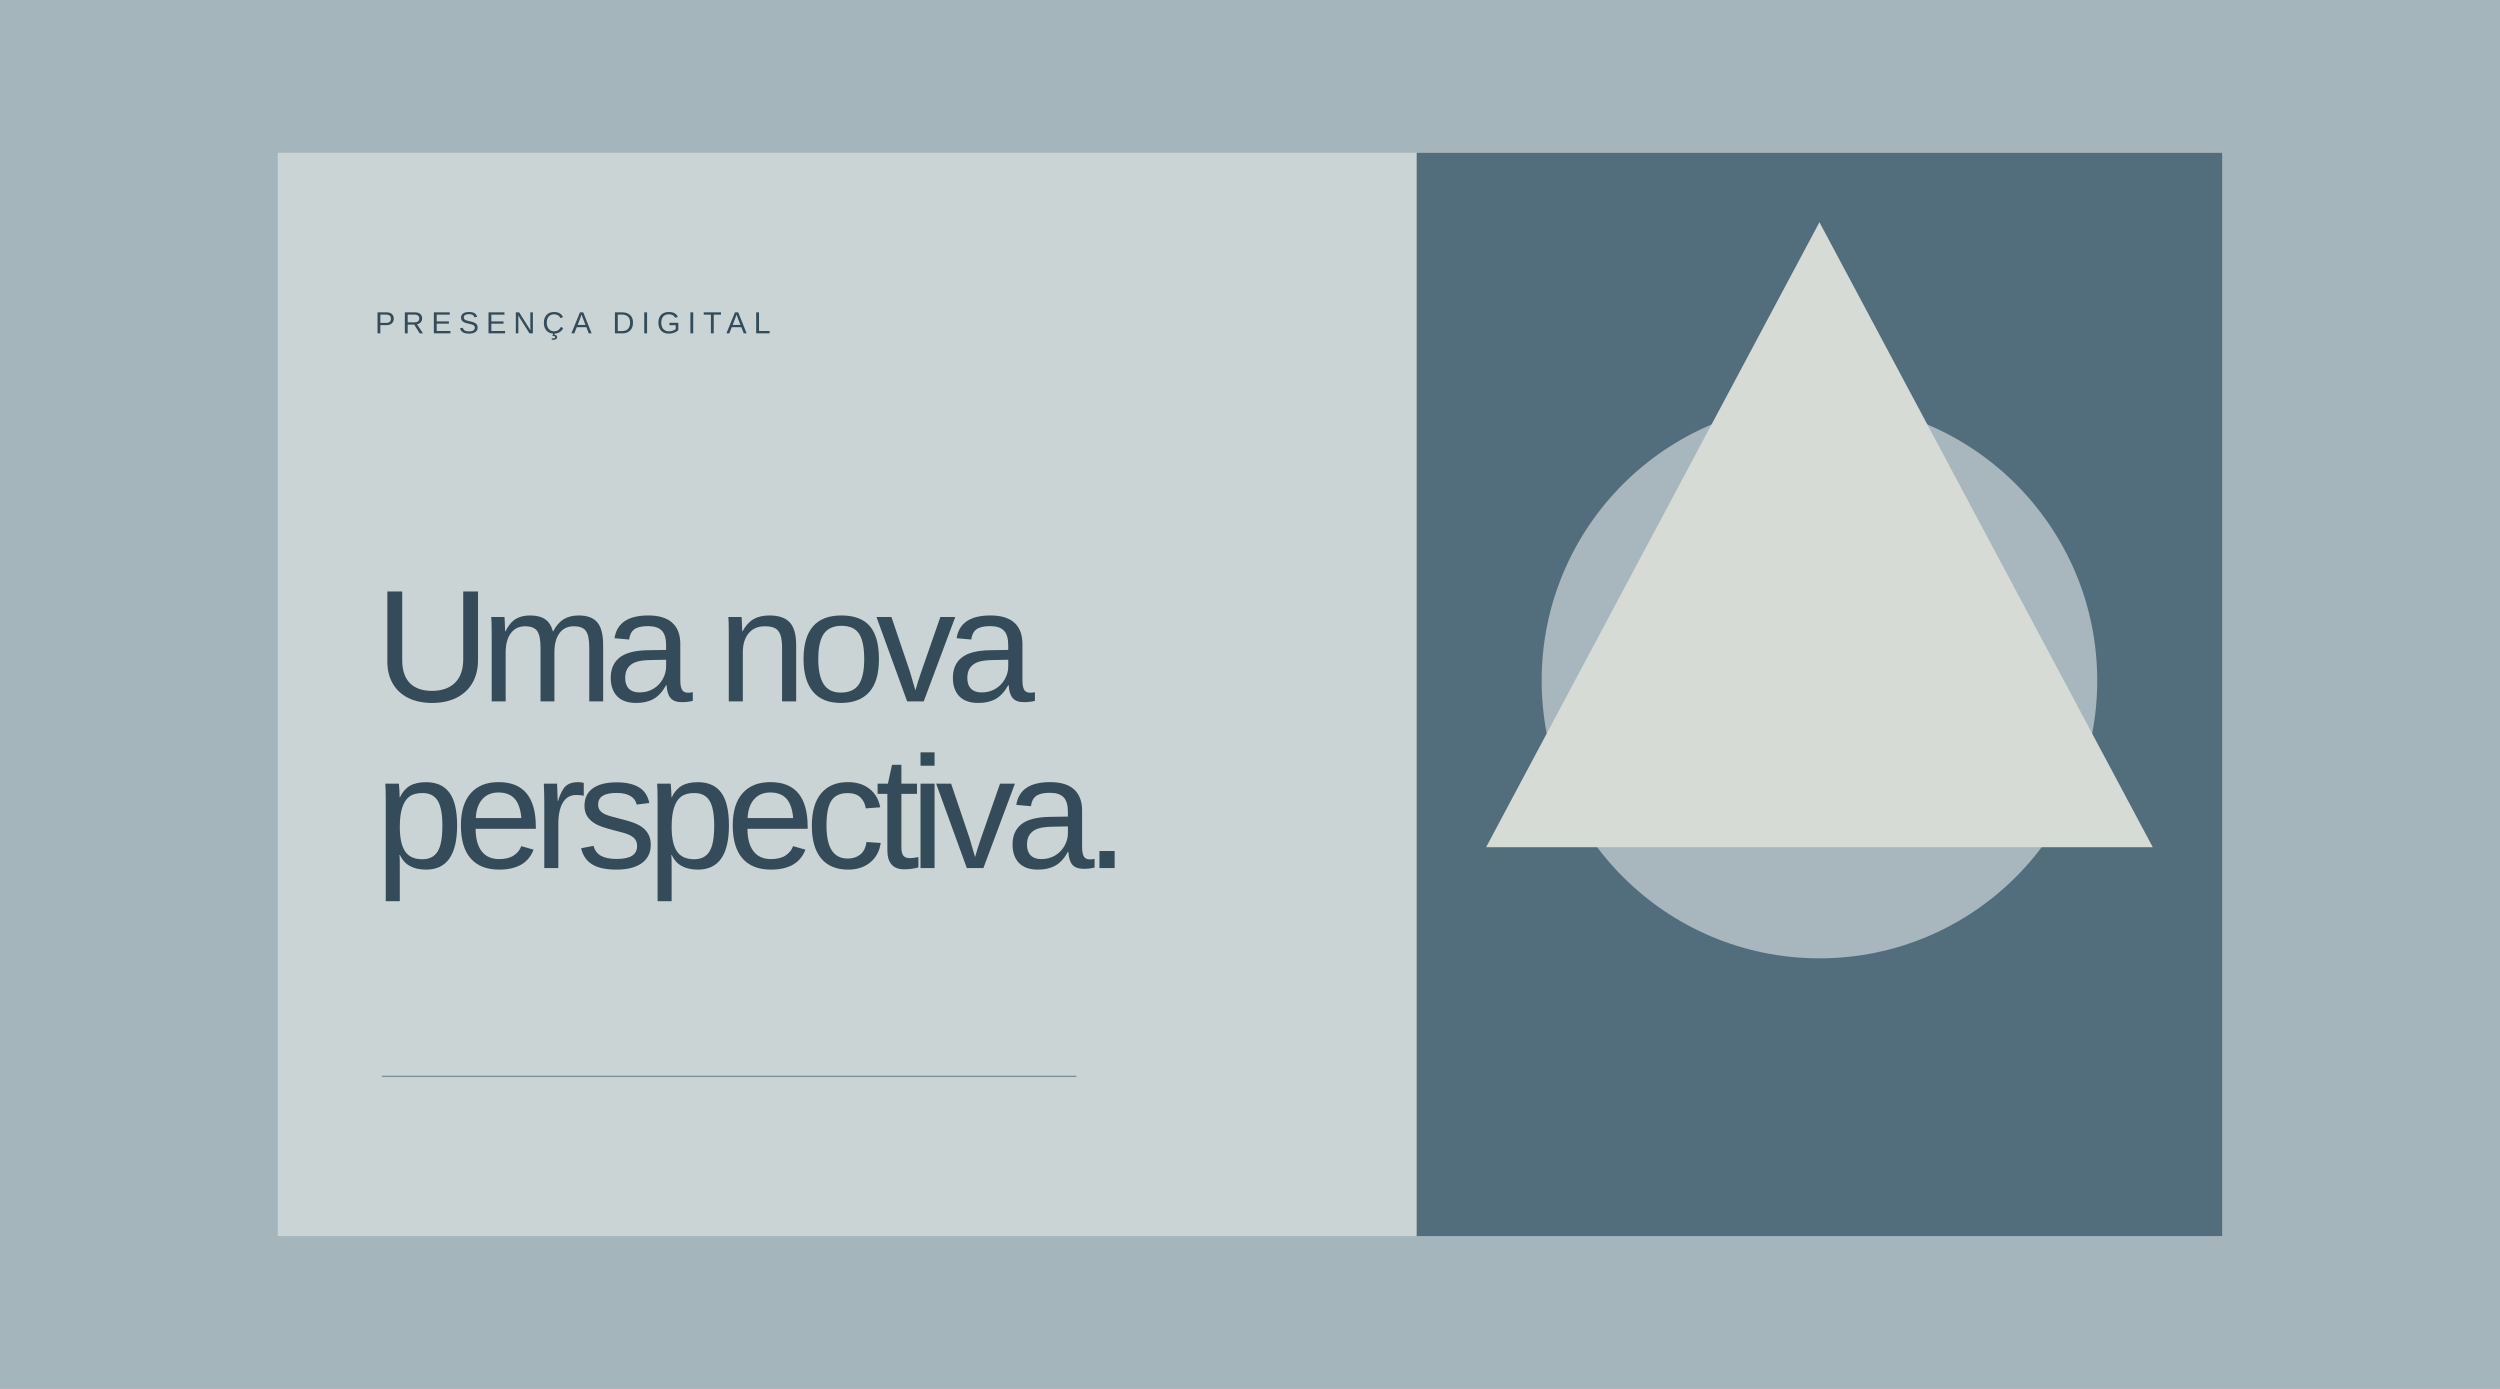
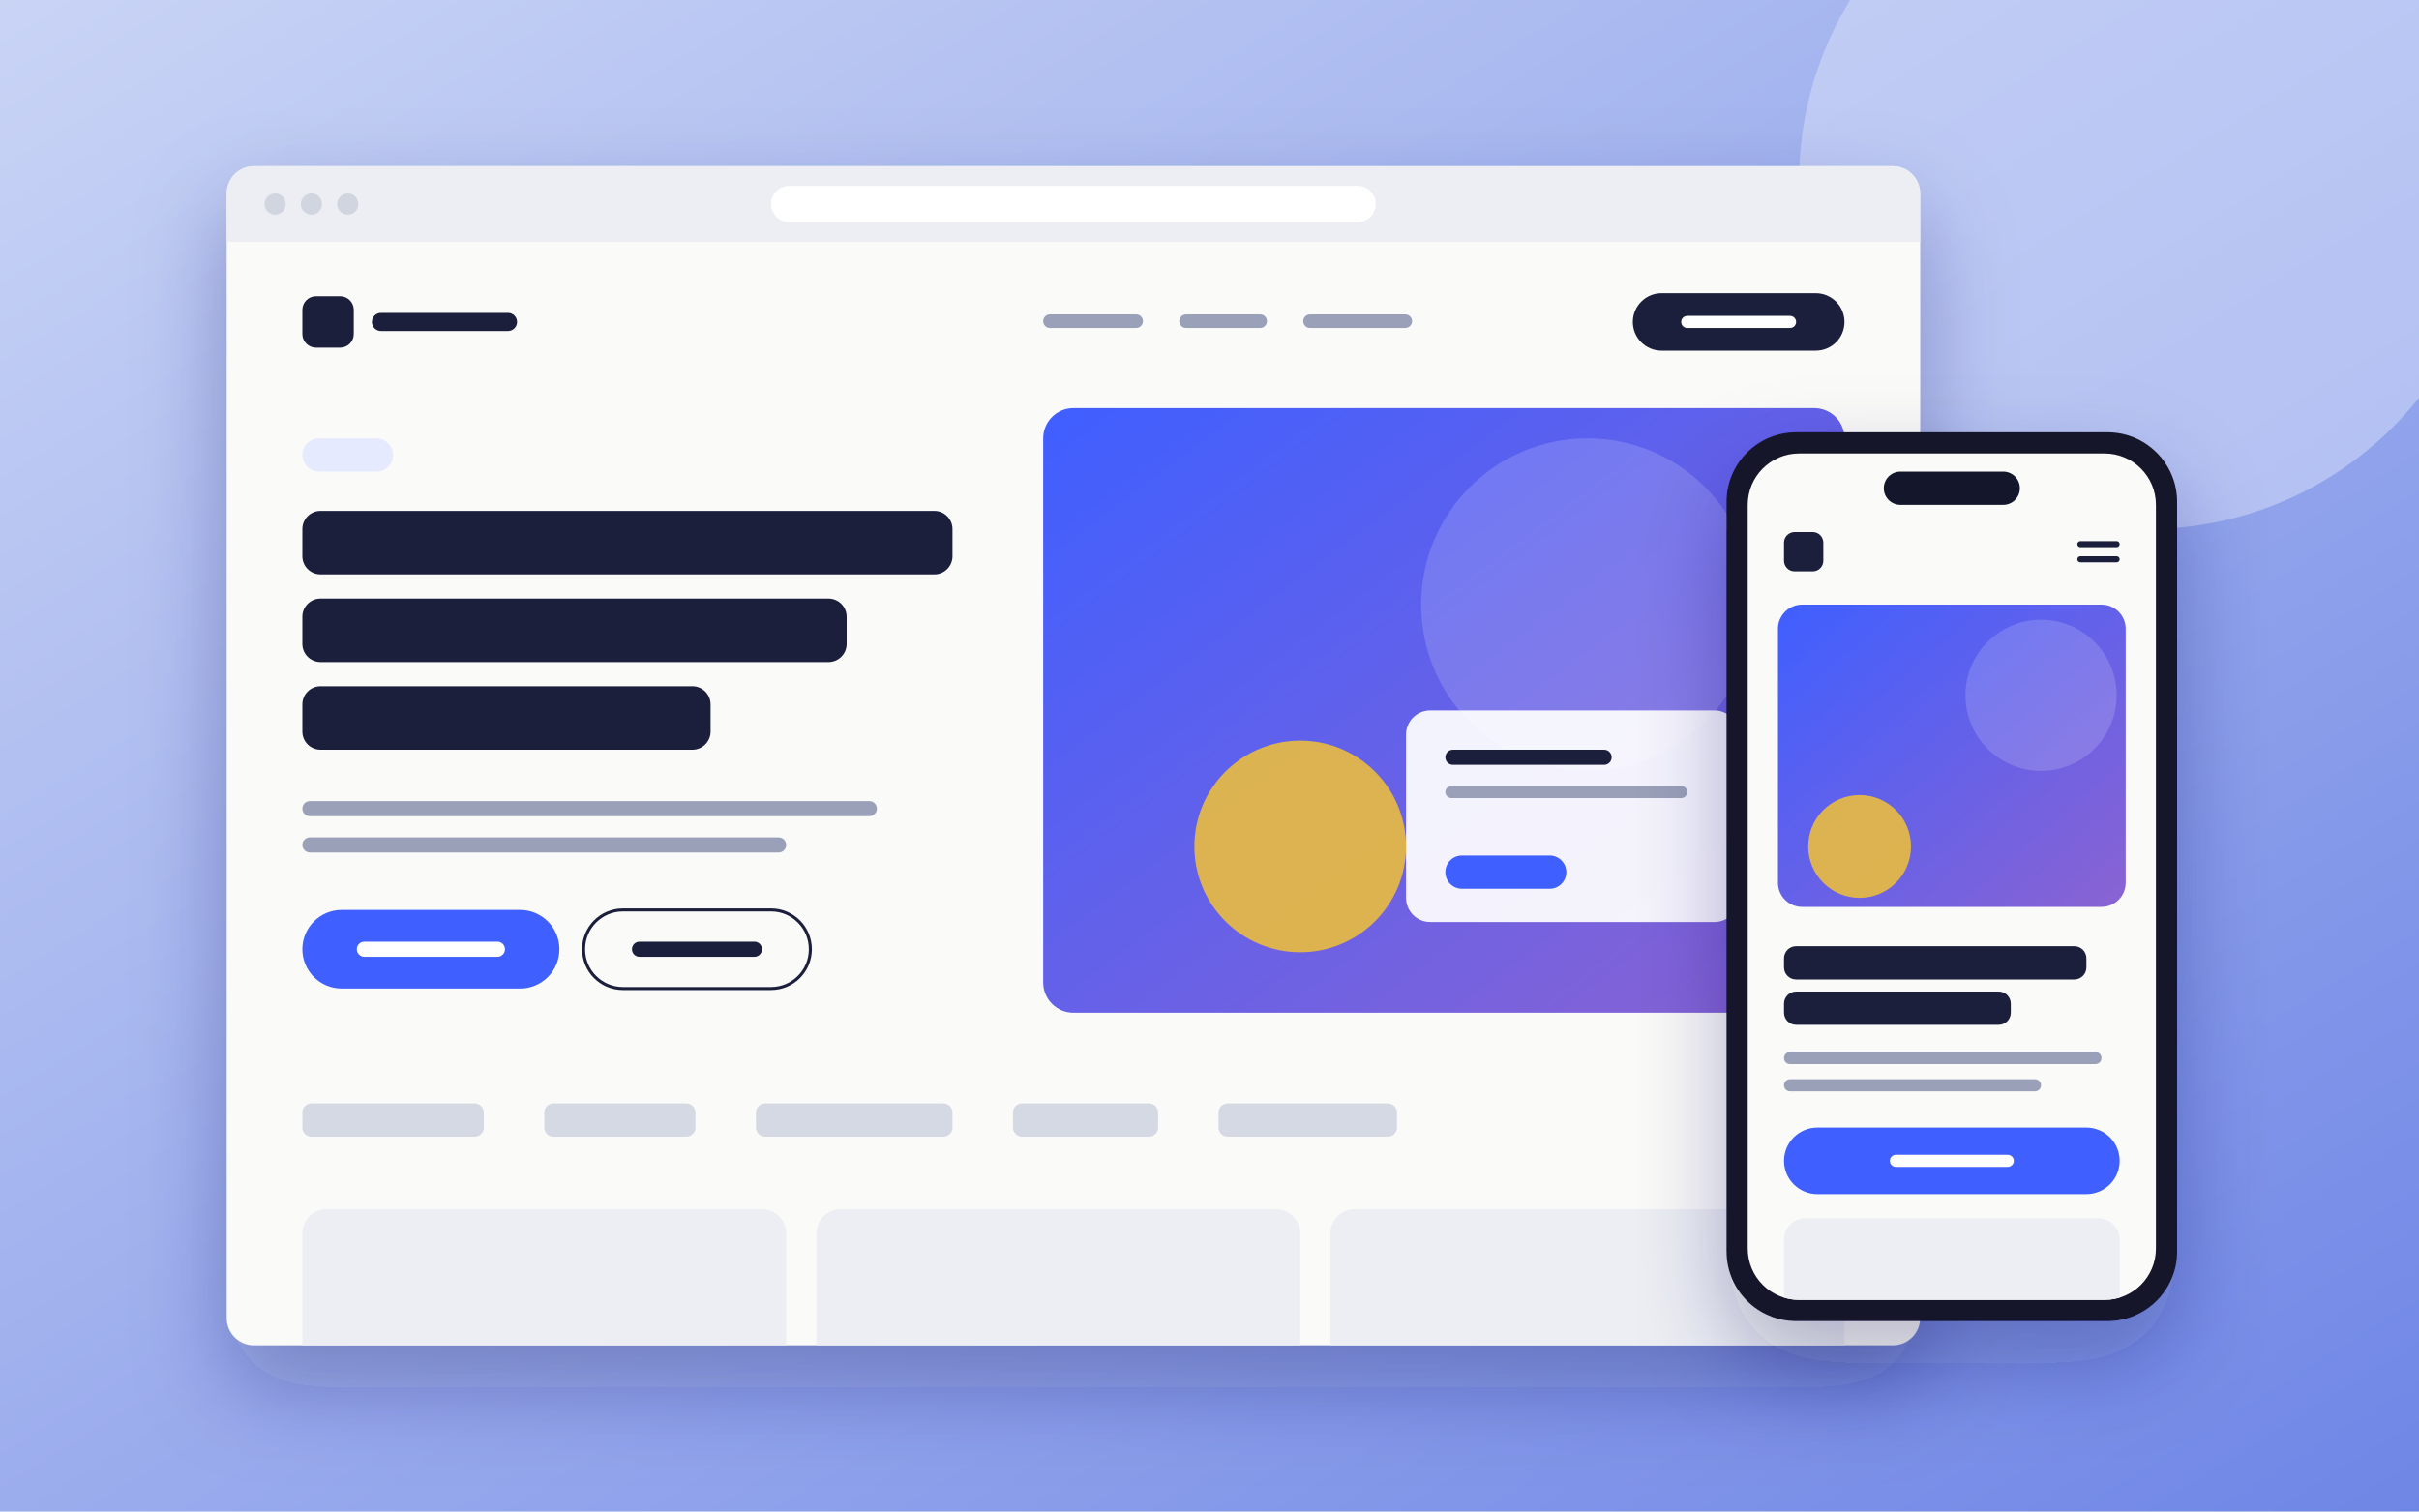
- <svg xmlns="http://www.w3.org/2000/svg" width="1800" height="1000" viewBox="0 0 1800 1000">
-   <path fill="#a5b5bc" d="M0 0h1800v1000H0z" />
-   <path fill="#cbd4d5" d="M200 110h1400v780H200z" />
-   <path fill="#526e7c" d="M1020 110h580v780h-580z" />
-   <circle cx="1310" cy="490" r="200" fill="#a7b7bd" />
-   <path d="M1070 610l240-450 240 450z" fill="#d6dbd6" />
-   <text x="270" y="240" font-family="Arial,sans-serif" font-size="22" letter-spacing="5" fill="#344c59">PRESENÇA DIGITAL</text>
-   <text x="270" y="505" font-family="Arial,sans-serif" font-size="115" letter-spacing="-7" fill="#344c59">Uma nova</text>
-   <text x="270" y="625" font-family="Arial,sans-serif" font-size="115" letter-spacing="-7" fill="#344c59">perspectiva.</text>
-   <path d="M275 775h500" stroke="#7c919a" />
+ <svg xmlns="http://www.w3.org/2000/svg" width="1600" height="1000" viewBox="0 0 1600 1000">
+   <defs>
+     <linearGradient id="bg" x2="1" y2="1">
+       <stop stop-color="#c9d4f5" />
+       <stop offset="1" stop-color="#6f86e6" />
+     </linearGradient>
+     <linearGradient id="hero" x2="1" y2="1">
+       <stop stop-color="#3f5fff" />
+       <stop offset="1" stop-color="#8a63d2" />
+     </linearGradient>
+     <filter id="shadow" x="-20%" y="-20%" width="140%" height="150%">
+       <feDropShadow dx="0" dy="28" stdDeviation="30" flood-color="#1c2560" flood-opacity=".3" />
+     </filter>
+     <clipPath id="win">
+       <rect x="150" y="110" width="1120" height="780" rx="18" />
+     </clipPath>
+     <clipPath id="phone">
+       <rect x="1156" y="300" width="270" height="560" rx="34" />
+     </clipPath>
+   </defs>
+   <rect width="1600" height="1000" fill="url(#bg)" />
+   <circle cx="1420" cy="120" r="230" fill="#e1e7fb" opacity=".45" />
+   <g filter="url(#shadow)">
+     <rect x="150" y="110" width="1120" height="780" rx="18" fill="#fafaf8" />
+   </g>
+   <g clip-path="url(#win)">
+     <rect x="150" y="110" width="1120" height="50" fill="#eceef3" />
+     <g fill="#d1d5df">
+       <circle cx="182" cy="135" r="7" />
+       <circle cx="206" cy="135" r="7" />
+       <circle cx="230" cy="135" r="7" />
+     </g>
+     <rect x="510" y="123" width="400" height="24" rx="12" fill="#fff" />
+     <rect x="200" y="196" width="34" height="34" rx="9" fill="#1b1f3b" />
+     <rect x="246" y="207" width="96" height="12" rx="6" fill="#1b1f3b" />
+     <g fill="#9aa0b8">
+       <rect x="690" y="208" width="66" height="9" rx="4.5" />
+       <rect x="780" y="208" width="58" height="9" rx="4.5" />
+       <rect x="862" y="208" width="72" height="9" rx="4.5" />
+     </g>
+     <rect x="1080" y="194" width="140" height="38" rx="19" fill="#1b1f3b" />
+     <rect x="1112" y="209" width="76" height="8" rx="4" fill="#fff" />
+     <rect x="200" y="290" width="60" height="22" rx="11" fill="#e6eaff" />
+     <g fill="#1b1f3b">
+       <rect x="200" y="338" width="430" height="42" rx="12" />
+       <rect x="200" y="396" width="360" height="42" rx="12" />
+       <rect x="200" y="454" width="270" height="42" rx="12" />
+     </g>
+     <g fill="#9aa0b8">
+       <rect x="200" y="530" width="380" height="10" rx="5" />
+       <rect x="200" y="554" width="320" height="10" rx="5" />
+     </g>
+     <rect x="200" y="602" width="170" height="52" rx="26" fill="#3f5fff" />
+     <rect x="236" y="623" width="98" height="10" rx="5" fill="#fff" />
+     <rect x="386" y="602" width="150" height="52" rx="26" fill="none" stroke="#1b1f3b" stroke-width="2" />
+     <rect x="418" y="623" width="86" height="10" rx="5" fill="#1b1f3b" />
+     <rect x="690" y="270" width="530" height="400" rx="20" fill="url(#hero)" />
+     <circle cx="1050" cy="400" r="110" fill="#fff" opacity=".16" />
+     <circle cx="860" cy="560" r="70" fill="#e9bb3f" opacity=".9" />
+     <rect x="930" y="470" width="220" height="140" rx="16" fill="#fff" opacity=".92" />
+     <rect x="956" y="496" width="110" height="10" rx="5" fill="#1b1f3b" />
+     <rect x="956" y="520" width="160" height="8" rx="4" fill="#9aa0b8" />
+     <rect x="956" y="566" width="80" height="22" rx="11" fill="#3f5fff" />
+     <g fill="#d5d9e3">
+       <rect x="200" y="730" width="120" height="22" rx="6" />
+       <rect x="360" y="730" width="100" height="22" rx="6" />
+       <rect x="500" y="730" width="130" height="22" rx="6" />
+       <rect x="670" y="730" width="96" height="22" rx="6" />
+       <rect x="806" y="730" width="118" height="22" rx="6" />
+     </g>
+     <g fill="#eceef3">
+       <rect x="200" y="800" width="320" height="140" rx="16" />
+       <rect x="540" y="800" width="320" height="140" rx="16" />
+       <rect x="880" y="800" width="340" height="140" rx="16" />
+     </g>
+   </g>
+   <g filter="url(#shadow)">
+     <rect x="1142" y="286" width="298" height="588" rx="46" fill="#14172c" />
+   </g>
+   <g clip-path="url(#phone)">
+     <rect x="1156" y="300" width="270" height="560" fill="#fafaf8" />
+     <rect x="1180" y="352" width="26" height="26" rx="7" fill="#1b1f3b" />
+     <g fill="#1b1f3b">
+       <rect x="1374" y="358" width="28" height="4" rx="2" />
+       <rect x="1374" y="368" width="28" height="4" rx="2" />
+     </g>
+     <rect x="1176" y="400" width="230" height="200" rx="16" fill="url(#hero)" />
+     <circle cx="1350" cy="460" r="50" fill="#fff" opacity=".16" />
+     <circle cx="1230" cy="560" r="34" fill="#e9bb3f" opacity=".9" />
+     <g fill="#1b1f3b">
+       <rect x="1180" y="626" width="200" height="22" rx="8" />
+       <rect x="1180" y="656" width="150" height="22" rx="8" />
+     </g>
+     <g fill="#9aa0b8">
+       <rect x="1180" y="696" width="210" height="8" rx="4" />
+       <rect x="1180" y="714" width="170" height="8" rx="4" />
+     </g>
+     <rect x="1180" y="746" width="222" height="44" rx="22" fill="#3f5fff" />
+     <rect x="1250" y="764" width="82" height="8" rx="4" fill="#fff" />
+     <rect x="1180" y="806" width="222" height="80" rx="14" fill="#eceef3" />
+   </g>
+   <rect x="1246" y="312" width="90" height="22" rx="11" fill="#14172c" />
</svg>
